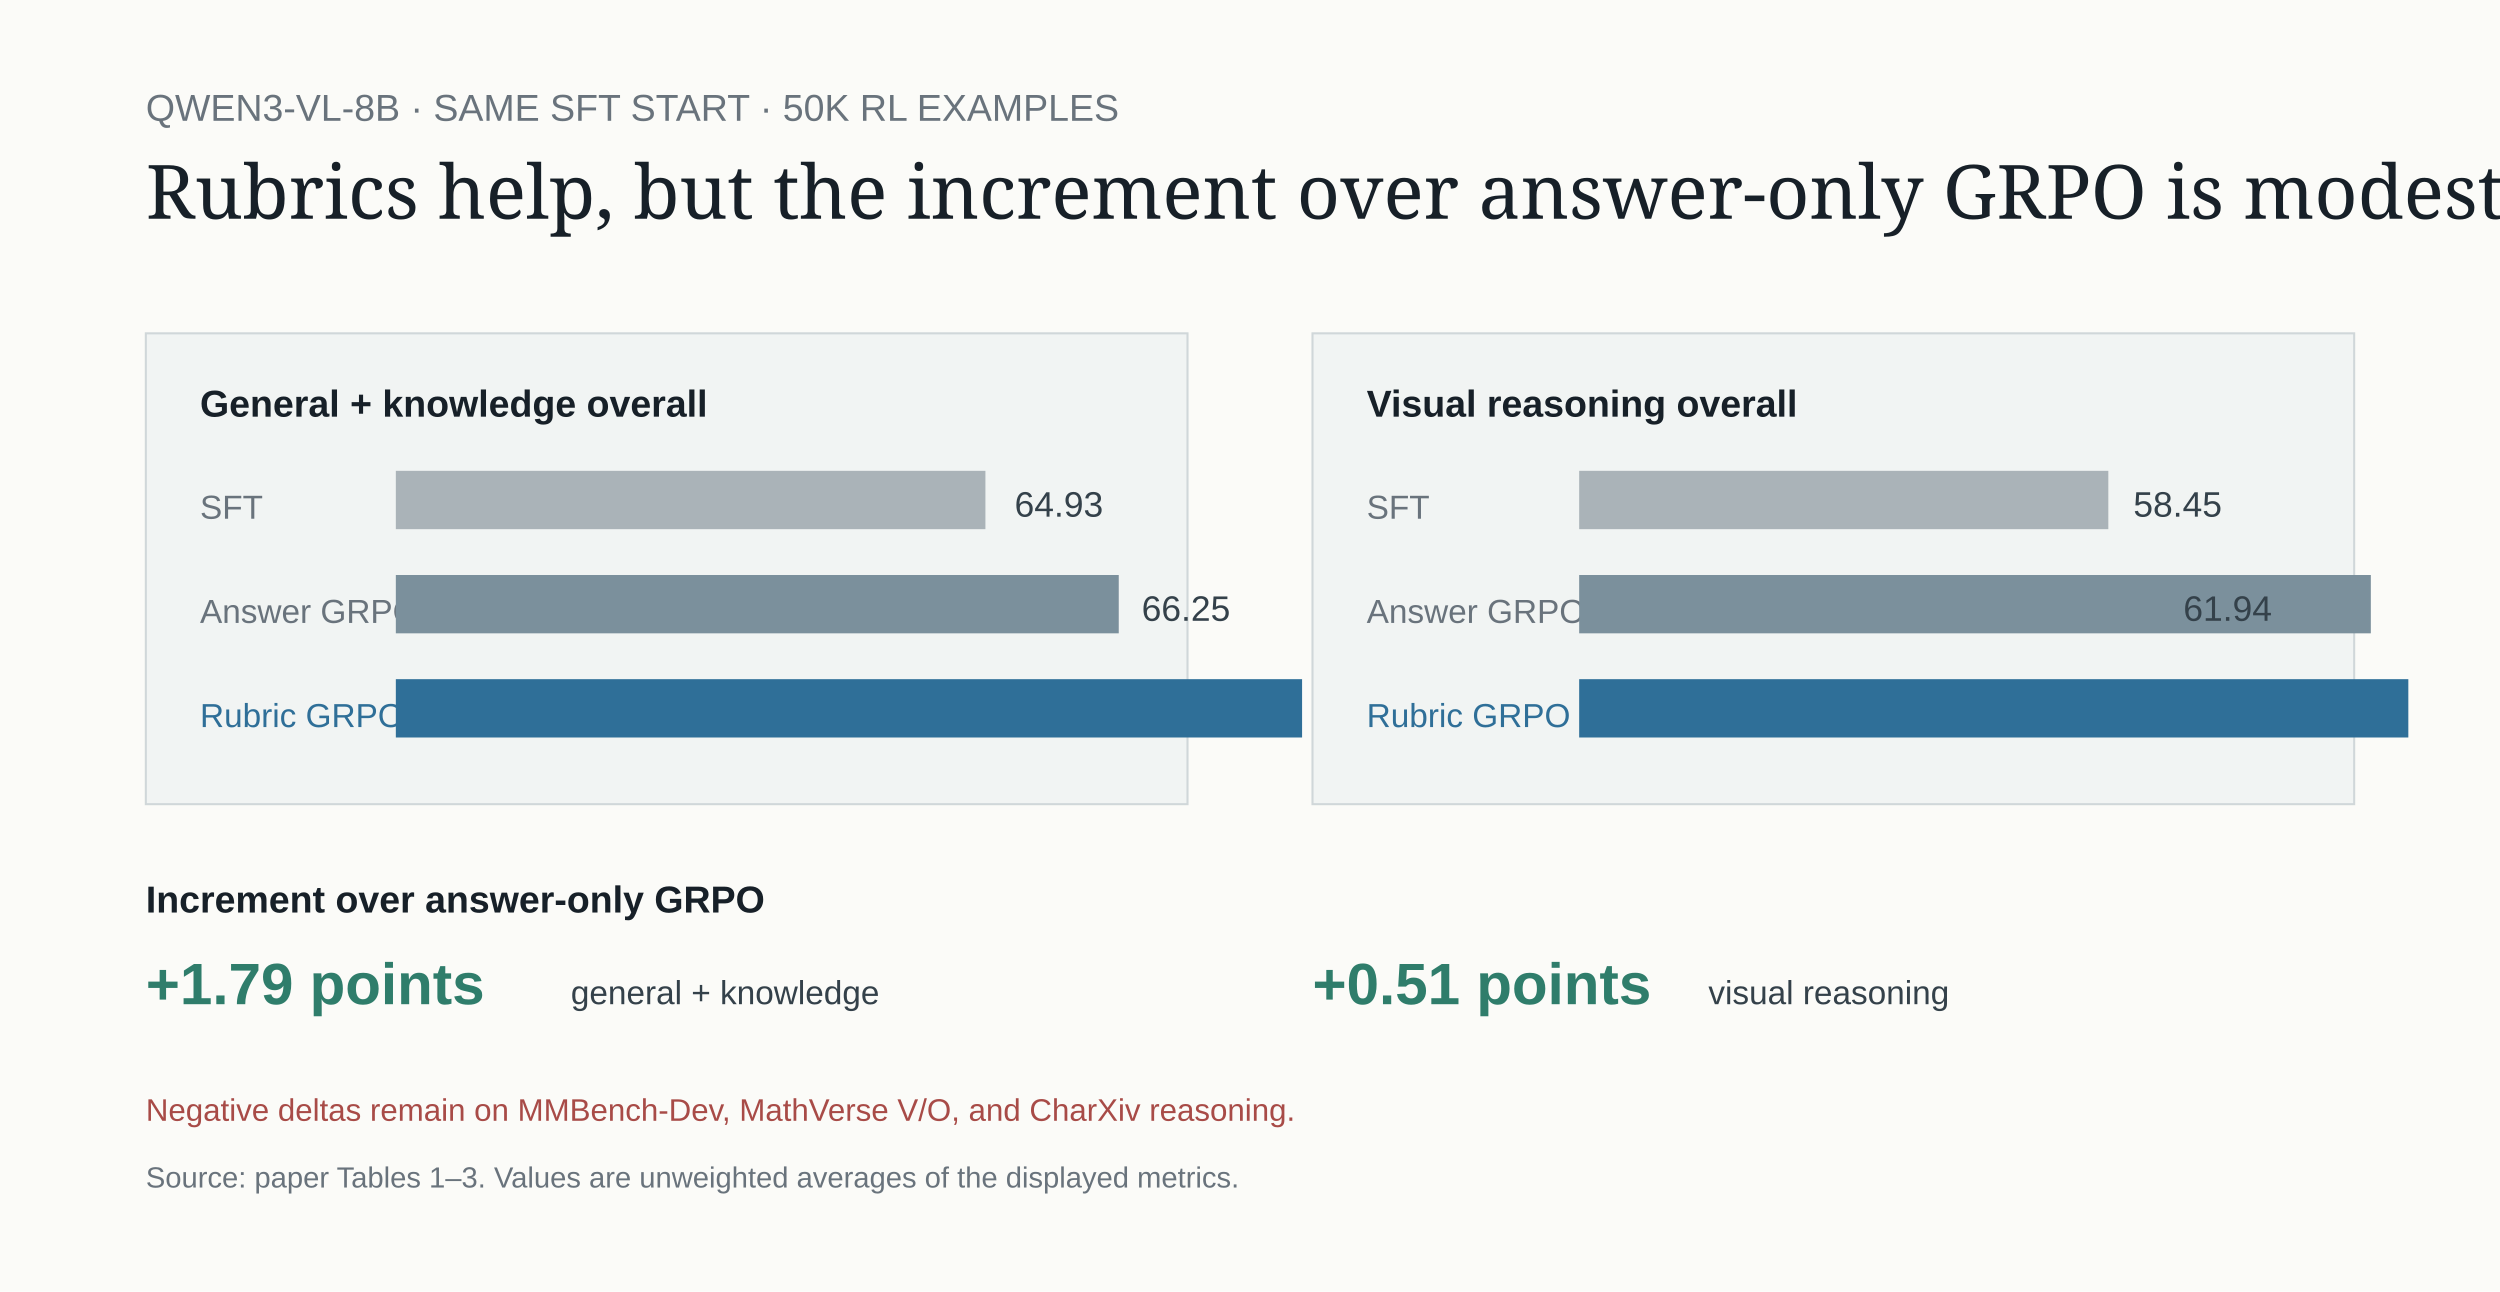
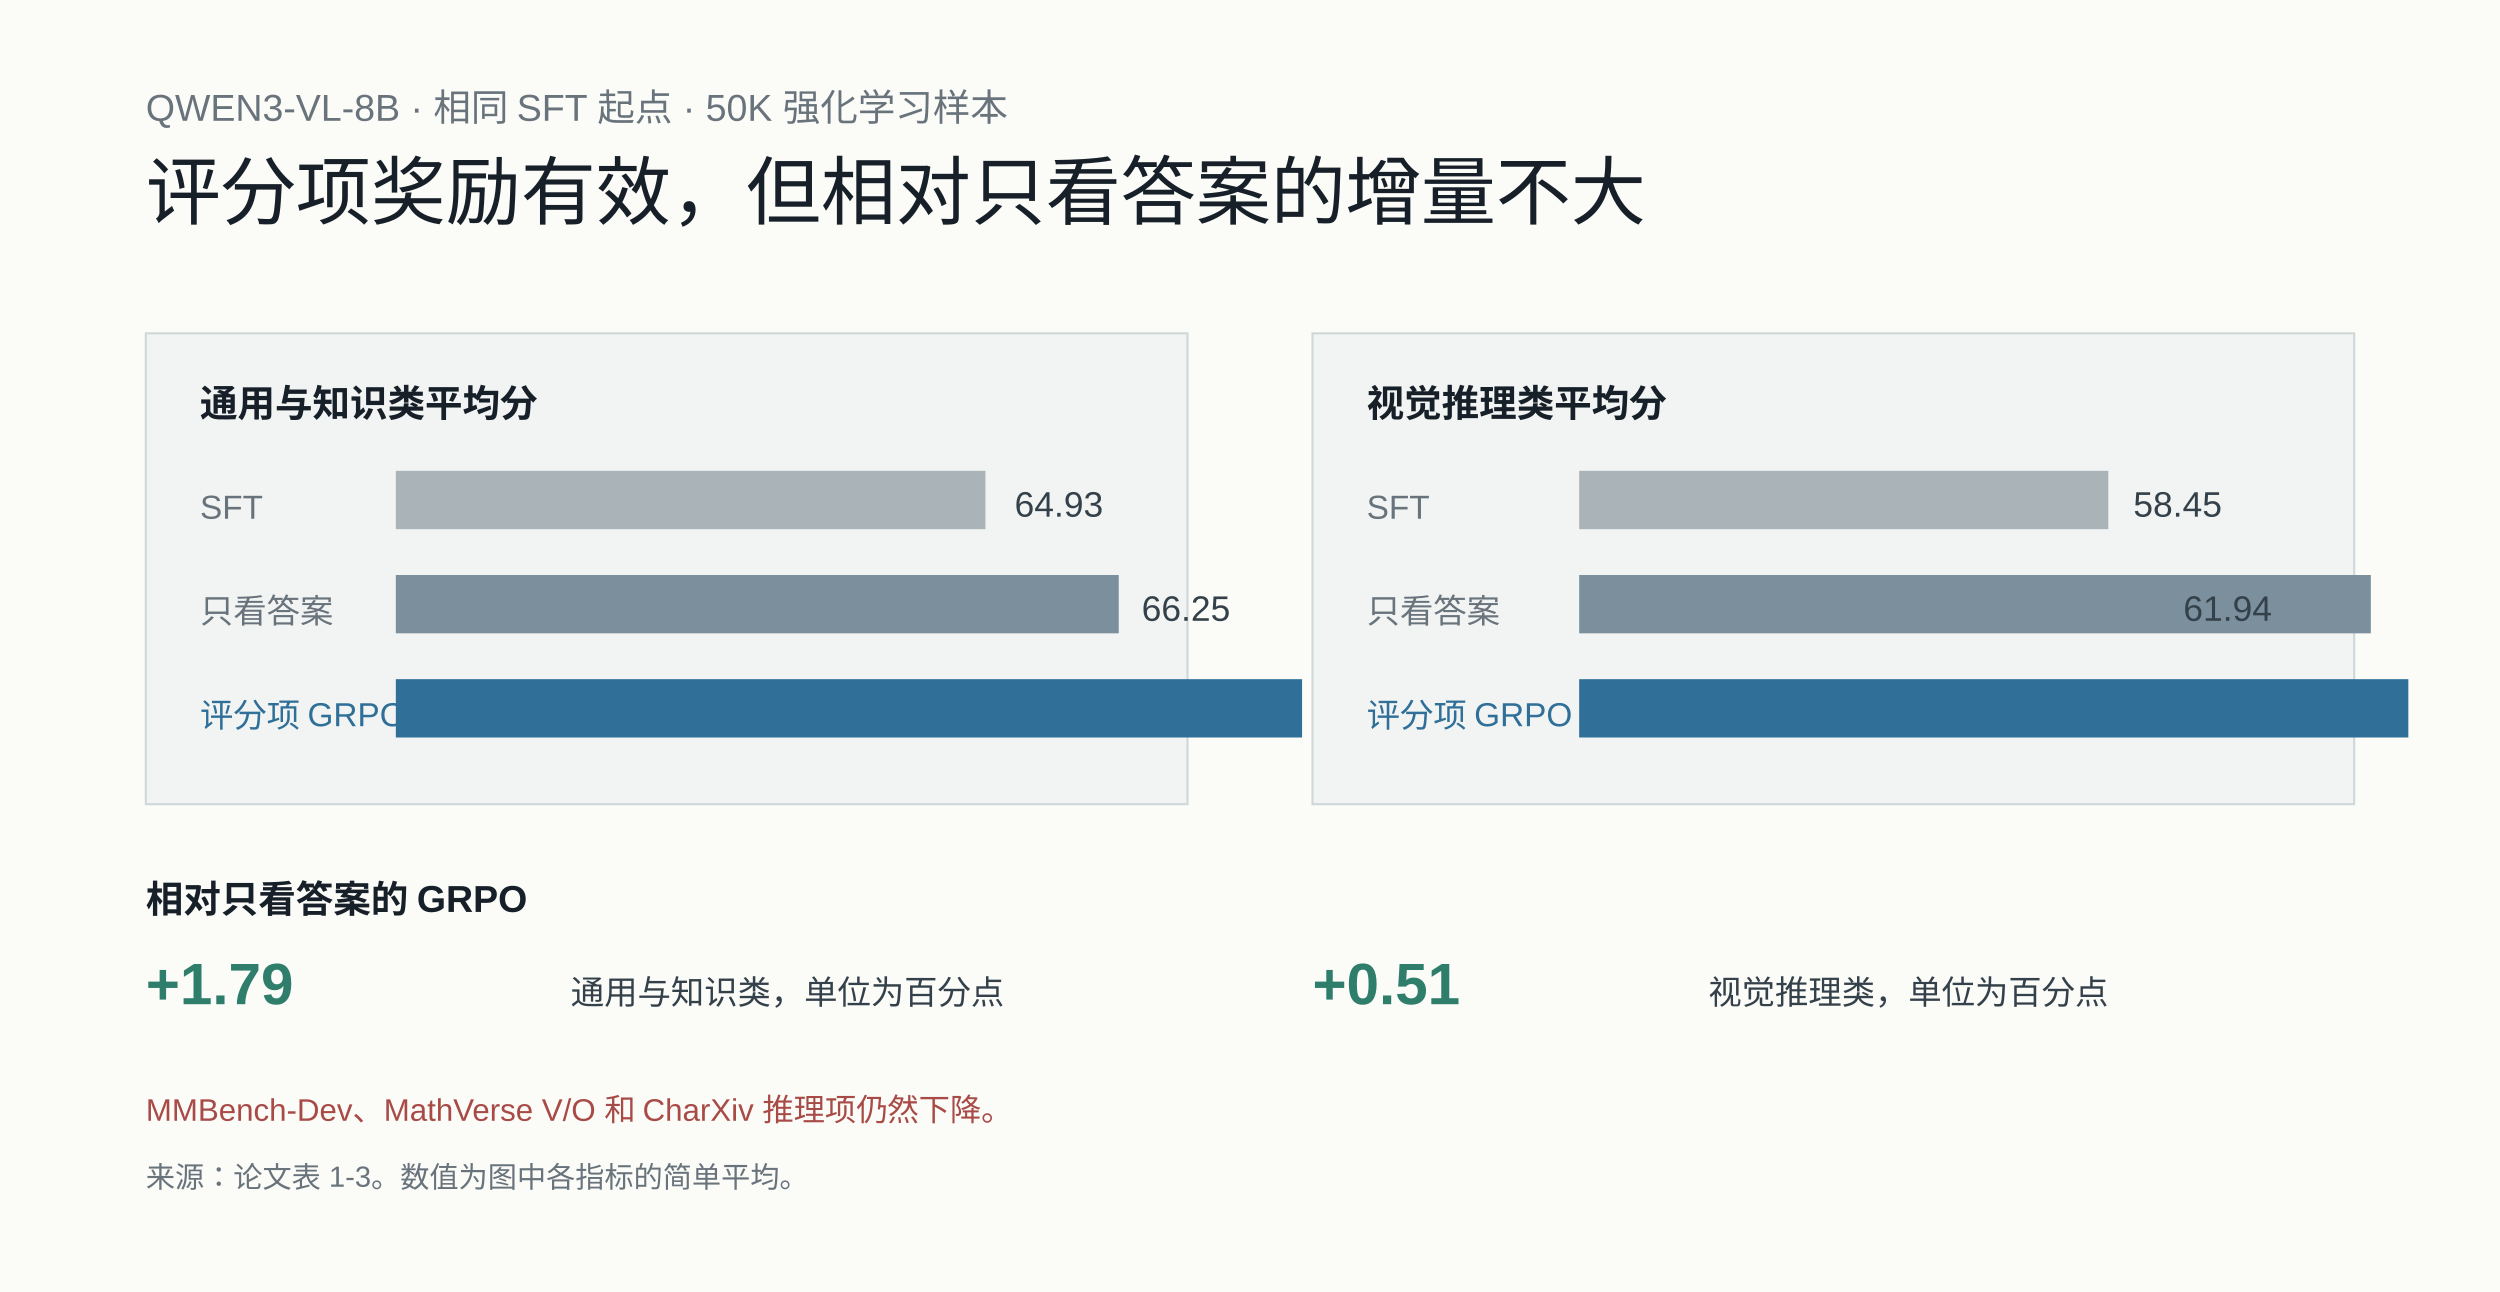
<svg xmlns="http://www.w3.org/2000/svg" width="1200" height="620" viewBox="0 0 1200 620" role="img" aria-labelledby="t d">
  <rect width="1200" height="620" fill="#fbfbf8" />
-   <text x="70" y="58" font-family="Arial,sans-serif" font-size="18" fill="#69737c">QWEN3-VL-8B · SAME SFT START · 50K RL EXAMPLES</text>
-   <text x="70" y="105" font-family="Georgia,serif" font-size="36" fill="#172028">Rubrics help, but the increment over answer-only GRPO is modest</text>
+   <text x="70" y="58" font-family="Arial,sans-serif" font-size="18" fill="#69737c">QWEN3-VL-8B · 相同 SFT 起点 · 50K 强化学习样本</text>
+   <text x="70" y="105" font-family="Georgia,serif" font-size="36" fill="#172028">评分项奖励有效，但相对只看答案的增量不大</text>
  <g font-family="Arial,sans-serif">
    <rect x="70" y="160" width="500" height="226" fill="#f1f4f3" stroke="#d0d7d9" />
-     <text x="96" y="200" font-size="18" font-weight="700" fill="#172028">General + knowledge overall</text>
+     <text x="96" y="200" font-size="18" font-weight="700" fill="#172028">通用与知识类平均分</text>
    <text x="96" y="249" font-size="16" fill="#69737c">SFT</text>
    <rect x="190" y="226" width="283" height="28" fill="#aab3b8" />
    <text x="487" y="248" font-size="17" fill="#34414a">64.93</text>
-     <text x="96" y="299" font-size="16" fill="#69737c">Answer GRPO</text>
+     <text x="96" y="299" font-size="16" fill="#69737c">只看答案</text>
    <rect x="190" y="276" width="347" height="28" fill="#7b909c" />
    <text x="548" y="298" font-size="17" fill="#34414a">66.25</text>
-     <text x="96" y="349" font-size="16" fill="#2f6f98">Rubric GRPO</text>
+     <text x="96" y="349" font-size="16" fill="#2f6f98">评分项 GRPO</text>
    <rect x="190" y="326" width="435" height="28" fill="#2f6f98" />
    <text x="638" y="348" font-size="19" font-weight="700" fill="#2f6f98">68.04</text>
    <rect x="630" y="160" width="500" height="226" fill="#f1f4f3" stroke="#d0d7d9" />
-     <text x="656" y="200" font-size="18" font-weight="700" fill="#172028">Visual reasoning overall</text>
+     <text x="656" y="200" font-size="18" font-weight="700" fill="#172028">视觉推理类平均分</text>
    <text x="656" y="249" font-size="16" fill="#69737c">SFT</text>
    <rect x="758" y="226" width="254" height="28" fill="#aab3b8" />
    <text x="1024" y="248" font-size="17" fill="#34414a">58.45</text>
-     <text x="656" y="299" font-size="16" fill="#69737c">Answer GRPO</text>
+     <text x="656" y="299" font-size="16" fill="#69737c">只看答案</text>
    <rect x="758" y="276" width="380" height="28" fill="#7b909c" />
    <text x="1048" y="298" font-size="17" fill="#34414a">61.94</text>
-     <text x="656" y="349" font-size="16" fill="#2f6f98">Rubric GRPO</text>
+     <text x="656" y="349" font-size="16" fill="#2f6f98">评分项 GRPO</text>
    <rect x="758" y="326" width="398" height="28" fill="#2f6f98" />
    <text x="1051" y="348" font-size="19" font-weight="700" fill="#2f6f98">62.45</text>
-     <text x="70" y="438" font-size="18" font-weight="700" fill="#172028">Increment over answer-only GRPO</text>
-     <text x="70" y="482" font-size="28" font-weight="700" fill="#2f7d6b">+1.79 points</text>
-     <text x="274" y="482" font-size="16" fill="#34414a">general + knowledge</text>
-     <text x="630" y="482" font-size="28" font-weight="700" fill="#2f7d6b">+0.51 points</text>
-     <text x="820" y="482" font-size="16" fill="#34414a">visual reasoning</text>
-     <text x="70" y="538" font-size="15" fill="#a84b47">Negative deltas remain on MMBench-Dev, MathVerse V/O, and CharXiv reasoning.</text>
-     <text x="70" y="570" font-size="14" fill="#69737c">Source: paper Tables 1–3. Values are unweighted averages of the displayed metrics.</text>
+     <text x="70" y="438" font-size="18" font-weight="700" fill="#172028">相对只看答案的 GRPO</text>
+     <text x="70" y="482" font-size="28" font-weight="700" fill="#2f7d6b">+1.79</text>
+     <text x="274" y="482" font-size="16" fill="#34414a">通用与知识类，单位为百分点</text>
+     <text x="630" y="482" font-size="28" font-weight="700" fill="#2f7d6b">+0.51</text>
+     <text x="820" y="482" font-size="16" fill="#34414a">视觉推理类，单位为百分点</text>
+     <text x="70" y="538" font-size="15" fill="#a84b47">MMBench-Dev、MathVerse V/O 和 CharXiv 推理项仍然下降。</text>
+     <text x="70" y="570" font-size="14" fill="#69737c">来源：论文表 1-3。数值为图中各指标的简单平均。</text>
  </g>
</svg>
